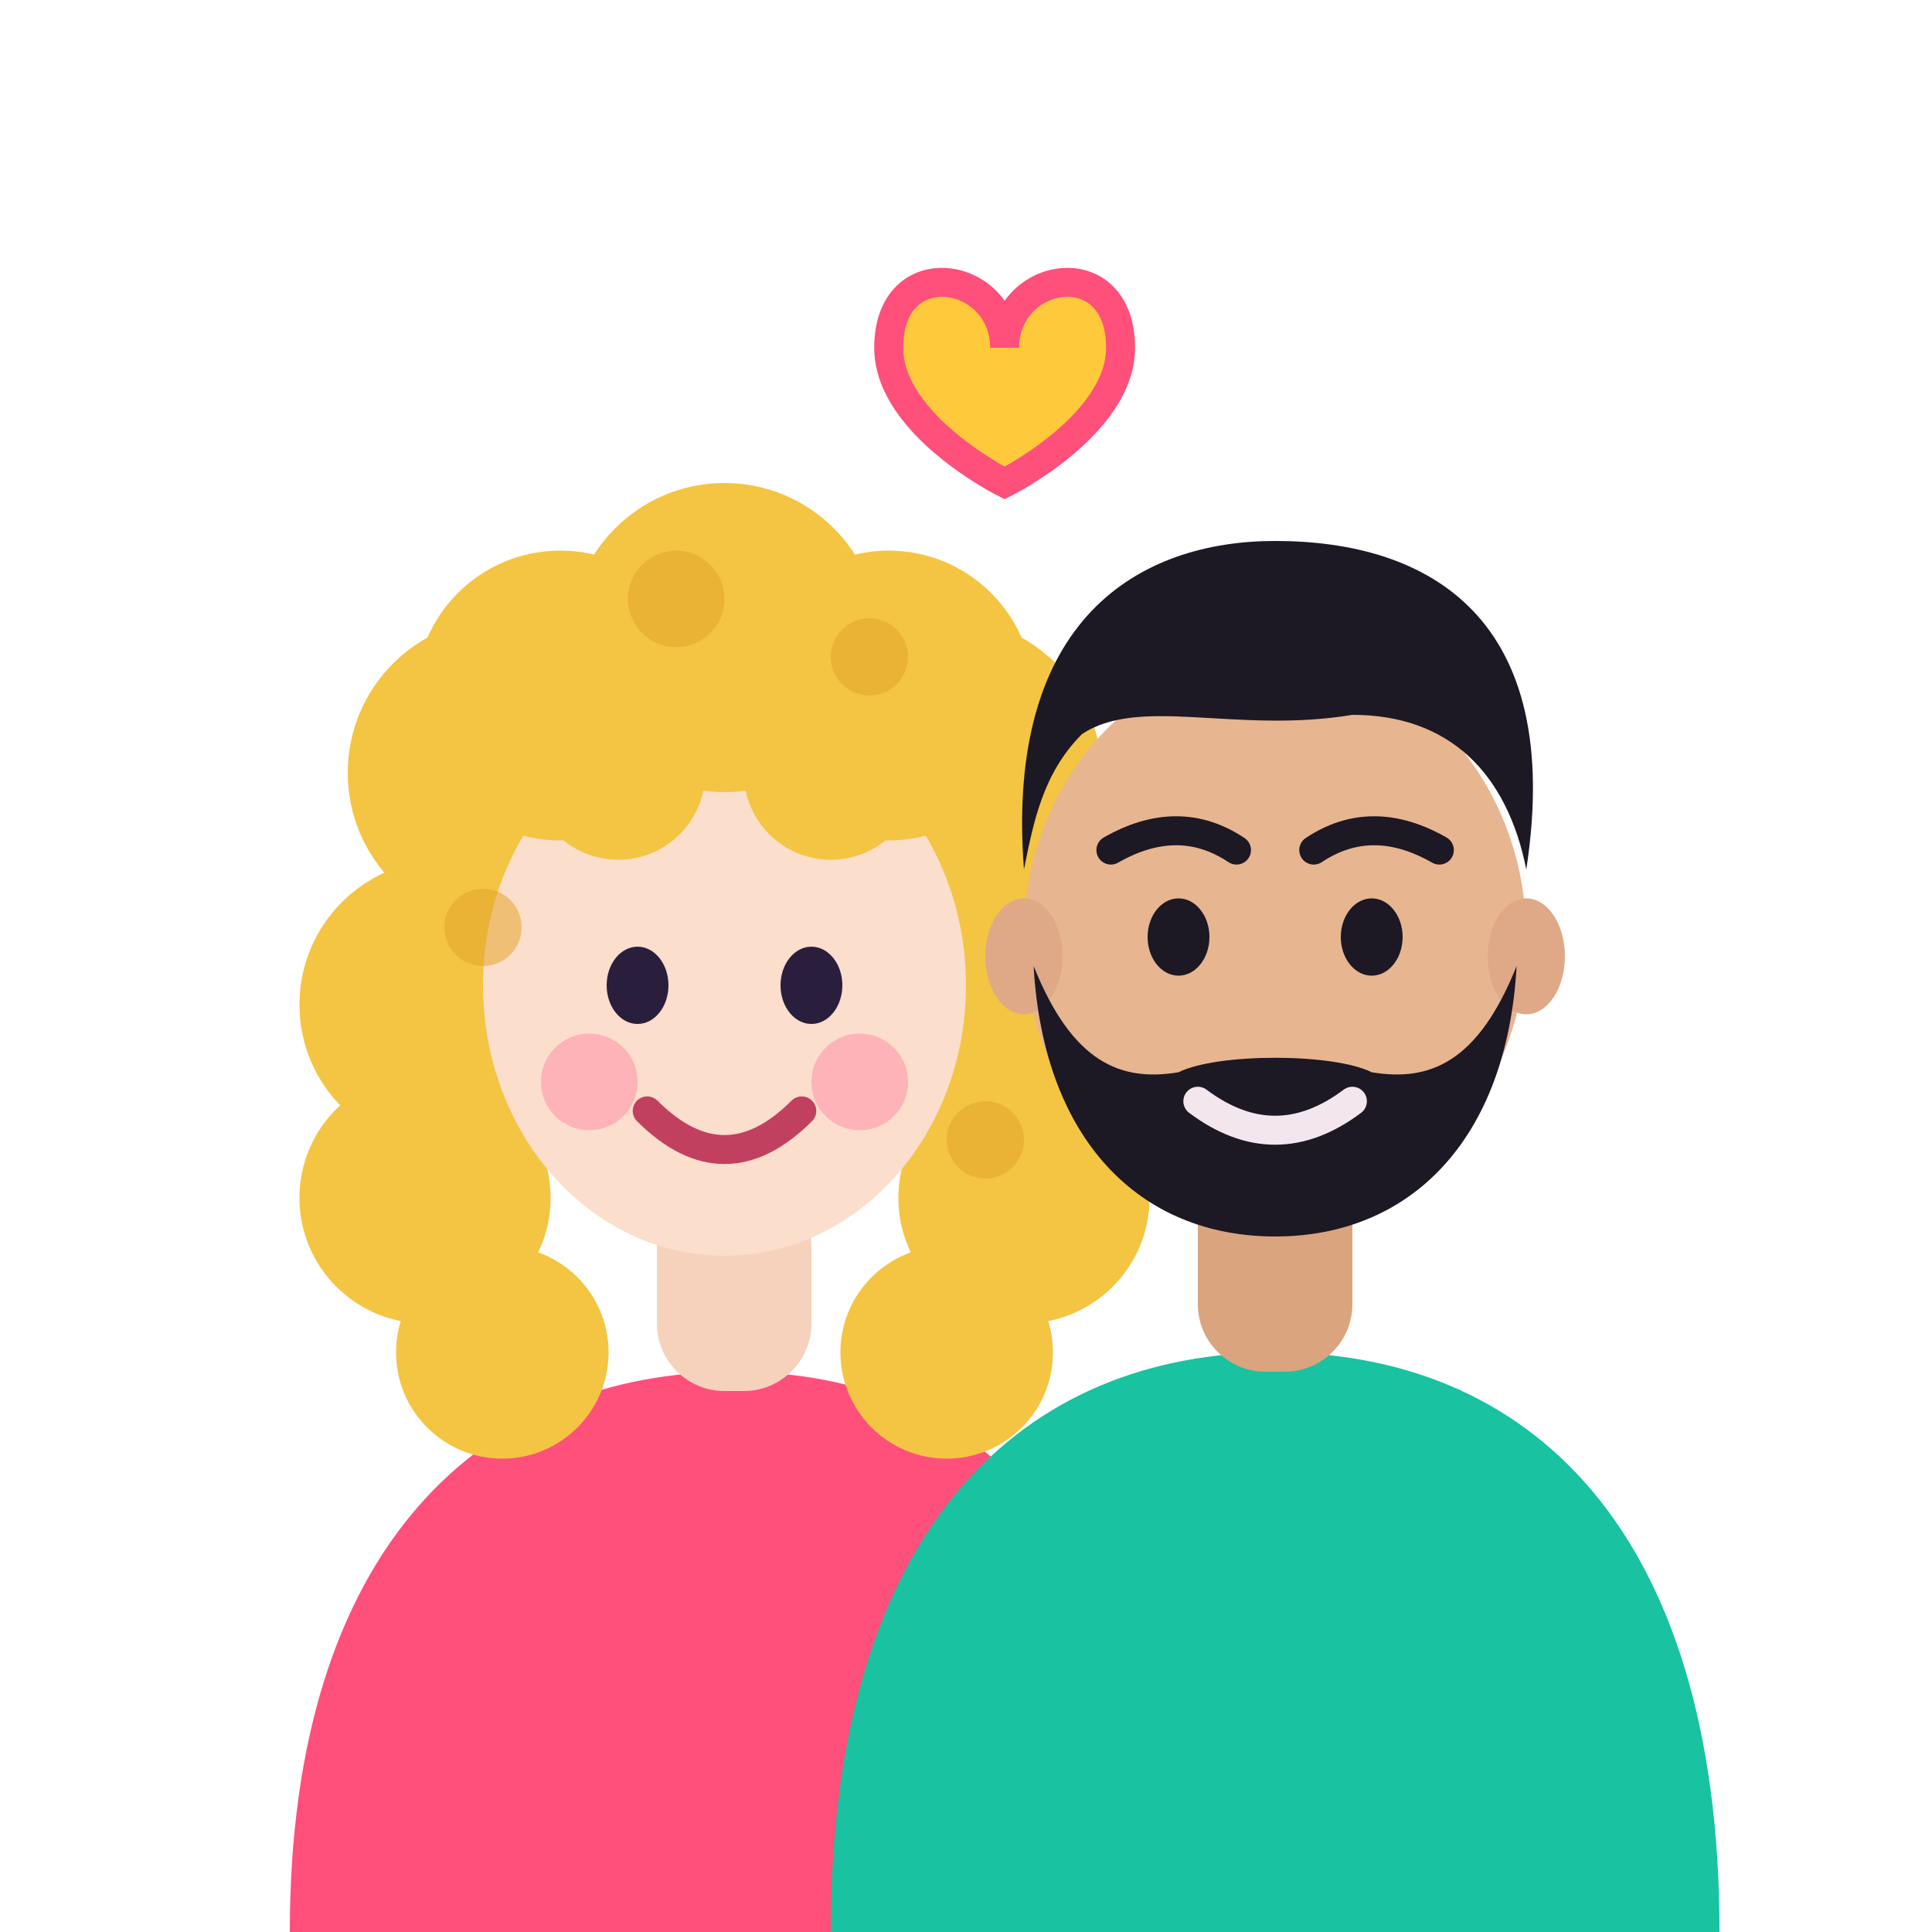
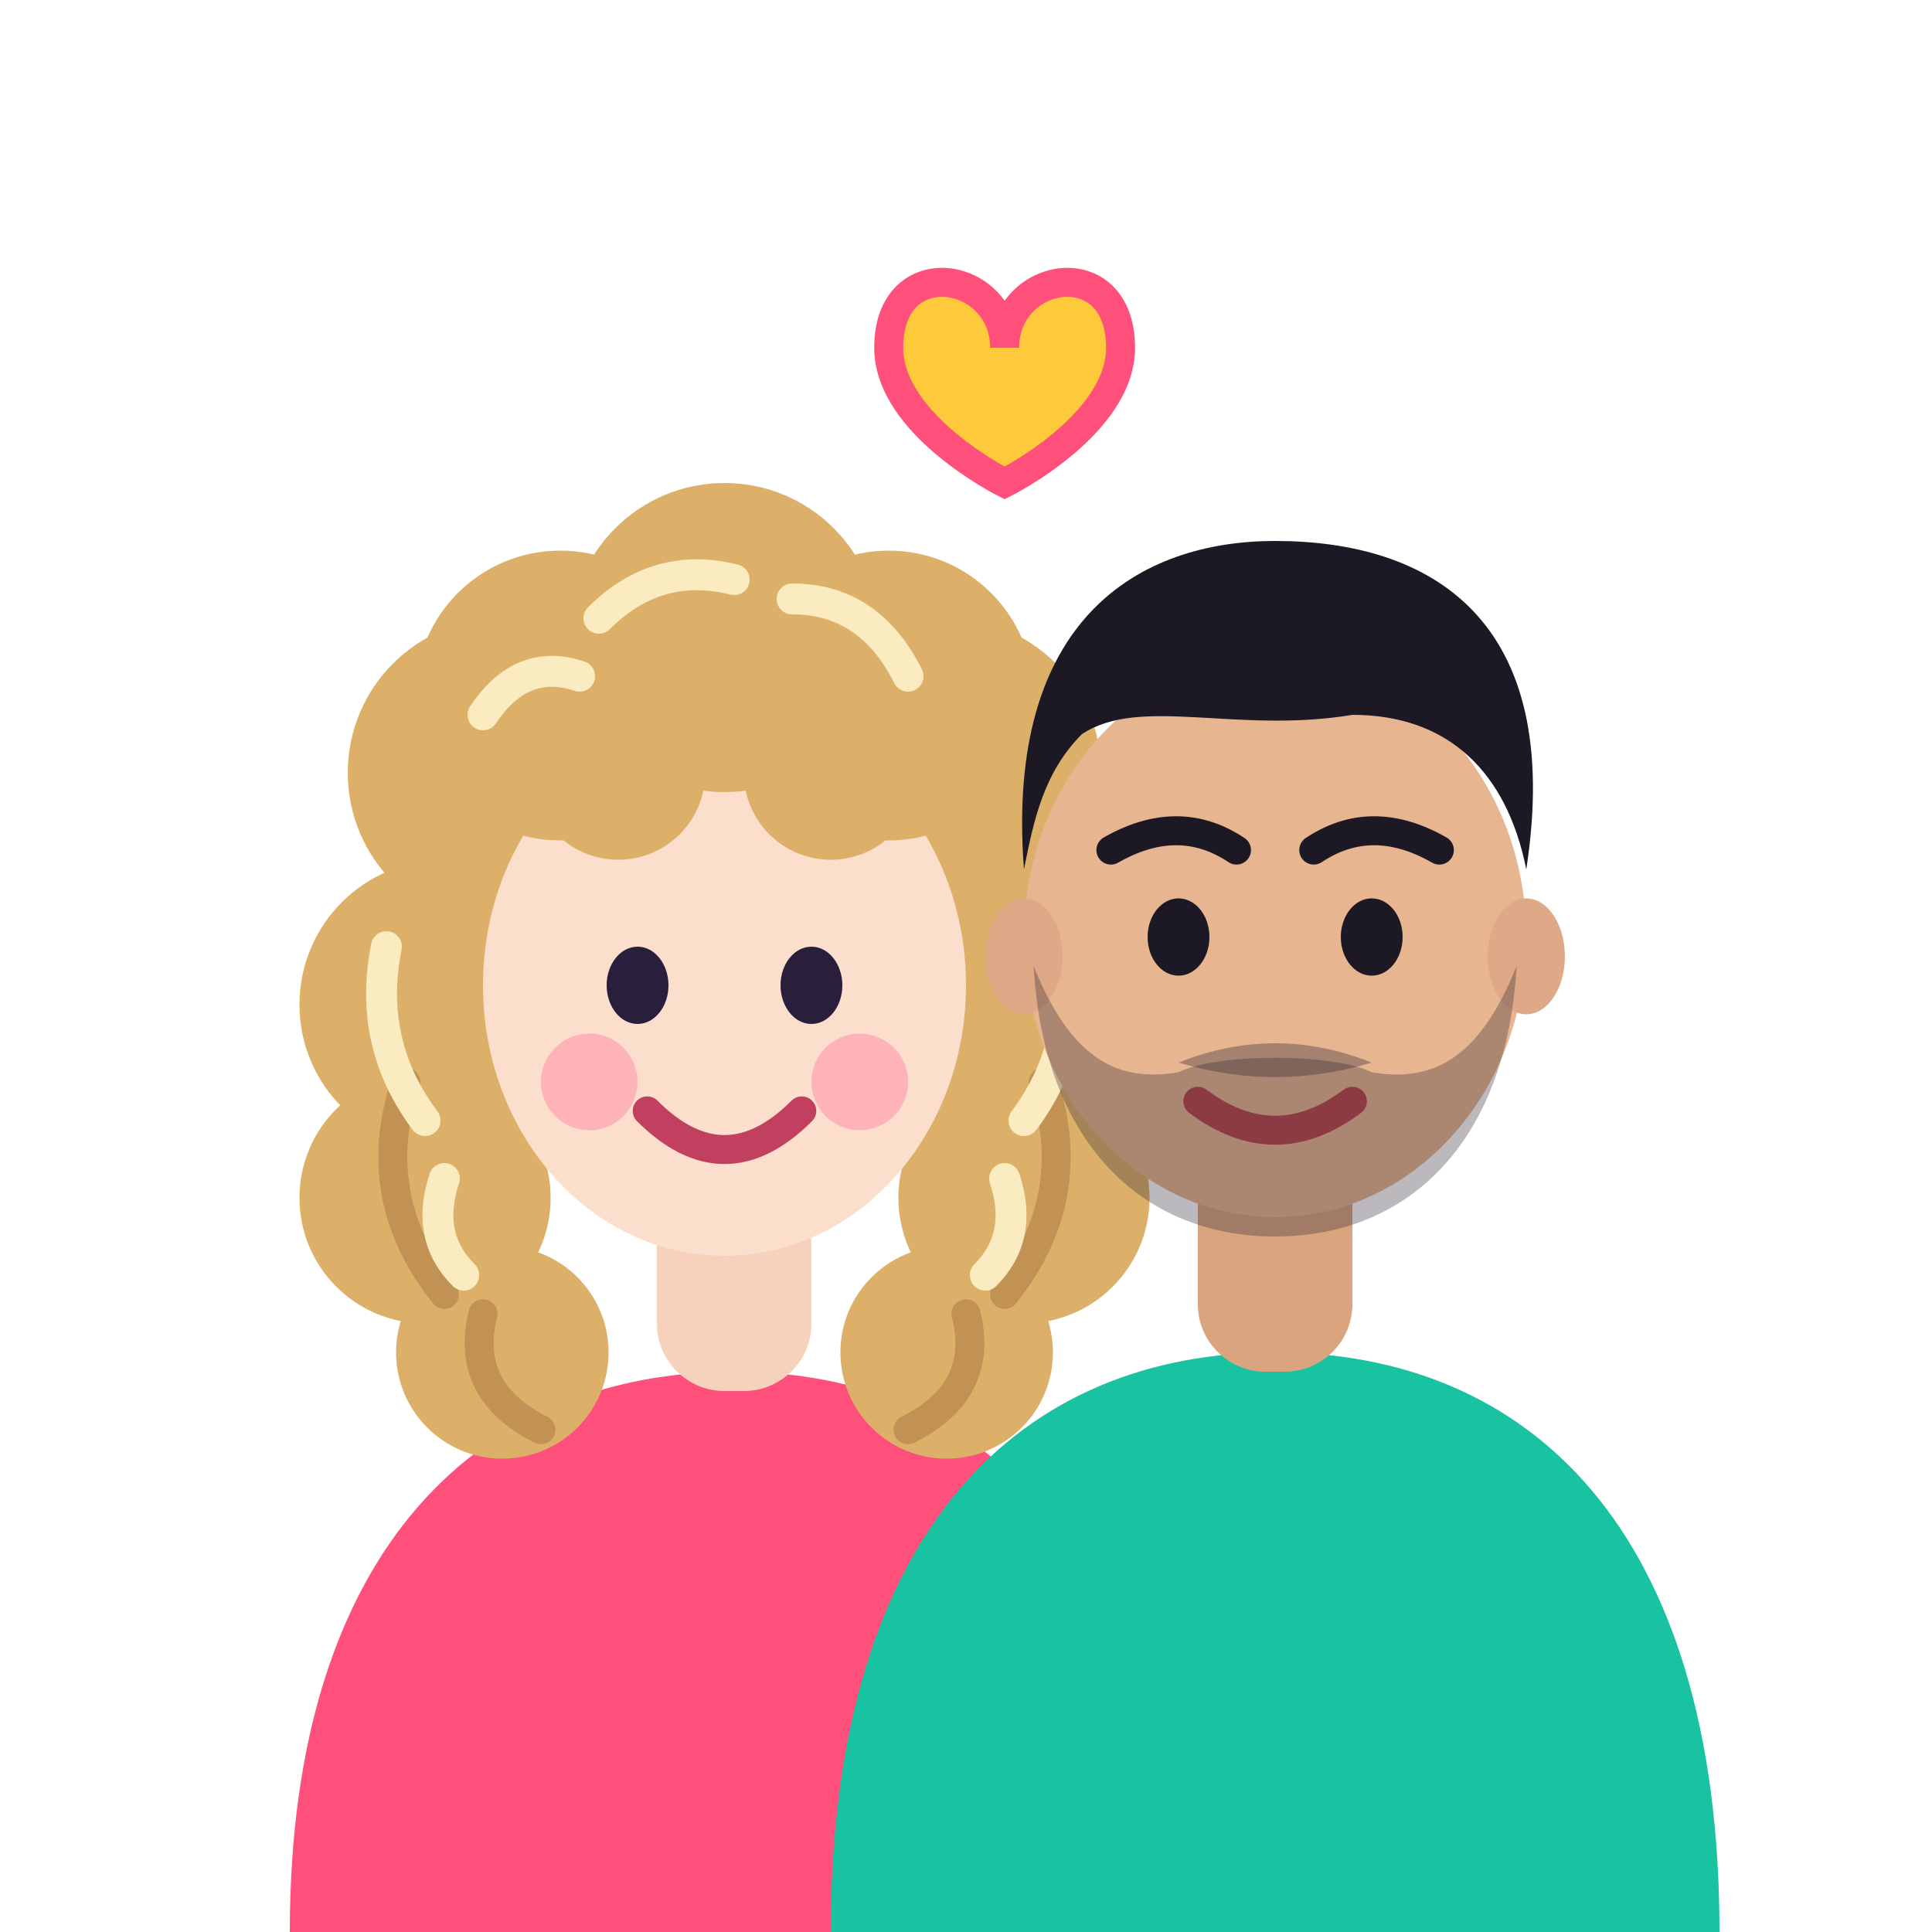
<svg xmlns="http://www.w3.org/2000/svg" viewBox="0 0 200 200" role="img" aria-label="טל ואילת">
  <g id="eilat">
    <path d="M30 200 C30 160 50 142 76 142 C102 142 120 160 120 200 Z" fill="#FF4F7B" />
    <rect x="68" y="122" width="16" height="22" rx="7" fill="#F6D2BC" />
-     <g fill="#F4C443">
+     <g fill="#DDB06A">
      <circle cx="46" cy="104" r="15" />
      <circle cx="44" cy="124" r="13" />
      <circle cx="52" cy="140" r="11" />
      <circle cx="104" cy="104" r="15" />
      <circle cx="106" cy="124" r="13" />
      <circle cx="98" cy="140" r="11" />
      <circle cx="52" cy="80" r="16" />
      <circle cx="98" cy="80" r="16" />
    </g>
    <ellipse cx="75" cy="102" rx="25" ry="28" fill="#FBDECB" />
-     <g fill="#F4C443">
+     <g fill="#DDB06A">
      <circle cx="58" cy="72" r="15" />
      <circle cx="75" cy="66" r="16" />
      <circle cx="92" cy="72" r="15" />
      <circle cx="64" cy="80" r="9" />
      <circle cx="86" cy="80" r="9" />
    </g>
-     <g fill="#E3A62C" opacity=".55">
-       <circle cx="70" cy="62" r="5" />
-       <circle cx="90" cy="68" r="4" />
-       <circle cx="50" cy="96" r="4" />
-       <circle cx="102" cy="118" r="4" />
+     <g fill="none" stroke-linecap="round">
+       <g stroke="#A97A3F" stroke-width="3" opacity=".55">
+         <path d="M42 112 Q38 124 46 134" />
+         <path d="M108 112 Q112 124 104 134" />
+         <path d="M50 136 Q48 144 56 148" />
+         <path d="M100 136 Q102 144 94 148" />
+       </g>
+       <g stroke="#FAEBC0" stroke-width="3.2">
+         <path d="M62 64 Q68 58 76 60" />
+         <path d="M82 62 Q90 62 94 70" />
+         <path d="M50 74 Q54 68 60 70" />
+         <path d="M40 98 Q38 108 44 116" />
+         <path d="M110 98 Q112 108 106 116" />
+         <path d="M46 122 Q44 128 48 132" />
+         <path d="M104 122 Q106 128 102 132" />
+       </g>
    </g>
    <ellipse cx="66" cy="102" rx="3.2" ry="4" fill="#2A1E3D" />
    <ellipse cx="84" cy="102" rx="3.2" ry="4" fill="#2A1E3D" />
    <circle cx="61" cy="112" r="5" fill="#FF8FA8" opacity=".55" />
    <circle cx="89" cy="112" r="5" fill="#FF8FA8" opacity=".55" />
    <path d="M67 115 Q75 123 83 115" fill="none" stroke="#C2405F" stroke-width="3" stroke-linecap="round" />
  </g>
  <g id="tal">
    <path d="M86 200 C86 158 106 140 132 140 C158 140 178 158 178 200 Z" fill="#19C2A0" />
    <rect x="124" y="118" width="16" height="24" rx="7" fill="#D9A47E" />
    <ellipse cx="132" cy="97" rx="26" ry="29" fill="#E7B590" />
    <ellipse cx="106" cy="99" rx="4" ry="6" fill="#DFA987" />
    <ellipse cx="158" cy="99" rx="4" ry="6" fill="#DFA987" />
    <path d="M106 90 C104 64 118 56 132 56 C148 56 162 64 158 90 C156 80 150 74 140 74 C128 76 118 72 112 76 C108 80 107 85 106 90 Z" fill="#1C1824" />
-     <path d="M107 100 C108 118 118 128 132 128 C146 128 156 118 157 100 C153 110 148 112 142 111 C138 109 126 109 122 111 C116 112 111 110 107 100 Z" fill="#1C1824" />
-     <path d="M124 114 Q132 120 140 114" fill="none" stroke="#F3E6EC" stroke-width="3" stroke-linecap="round" />
+     <path d="M107 100 C108 118 118 128 132 128 C146 128 156 118 157 100 C153 110 148 112 142 111 C138 109 126 109 122 111 C116 112 111 110 107 100 Z" fill="#2A2230" opacity=".32" />
+     <path d="M122 110 Q132 106 142 110 Q132 113 122 110 Z" fill="#2A2230" opacity=".35" />
+     <path d="M124 114 Q132 120 140 114" fill="none" stroke="#8C3B45" stroke-width="3" stroke-linecap="round" />
    <path d="M115 88 Q122 84 128 88" fill="none" stroke="#1C1824" stroke-width="3" stroke-linecap="round" />
    <path d="M136 88 Q142 84 149 88" fill="none" stroke="#1C1824" stroke-width="3" stroke-linecap="round" />
    <ellipse cx="122" cy="97" rx="3.2" ry="4" fill="#1C1824" />
    <ellipse cx="142" cy="97" rx="3.2" ry="4" fill="#1C1824" />
  </g>
  <path d="M104 36 C104 28 92 26 92 36 C92 44 104 50 104 50 C104 50 116 44 116 36 C116 26 104 28 104 36 Z" fill="#FFC93C" stroke="#FF4F7B" stroke-width="3" />
</svg>
